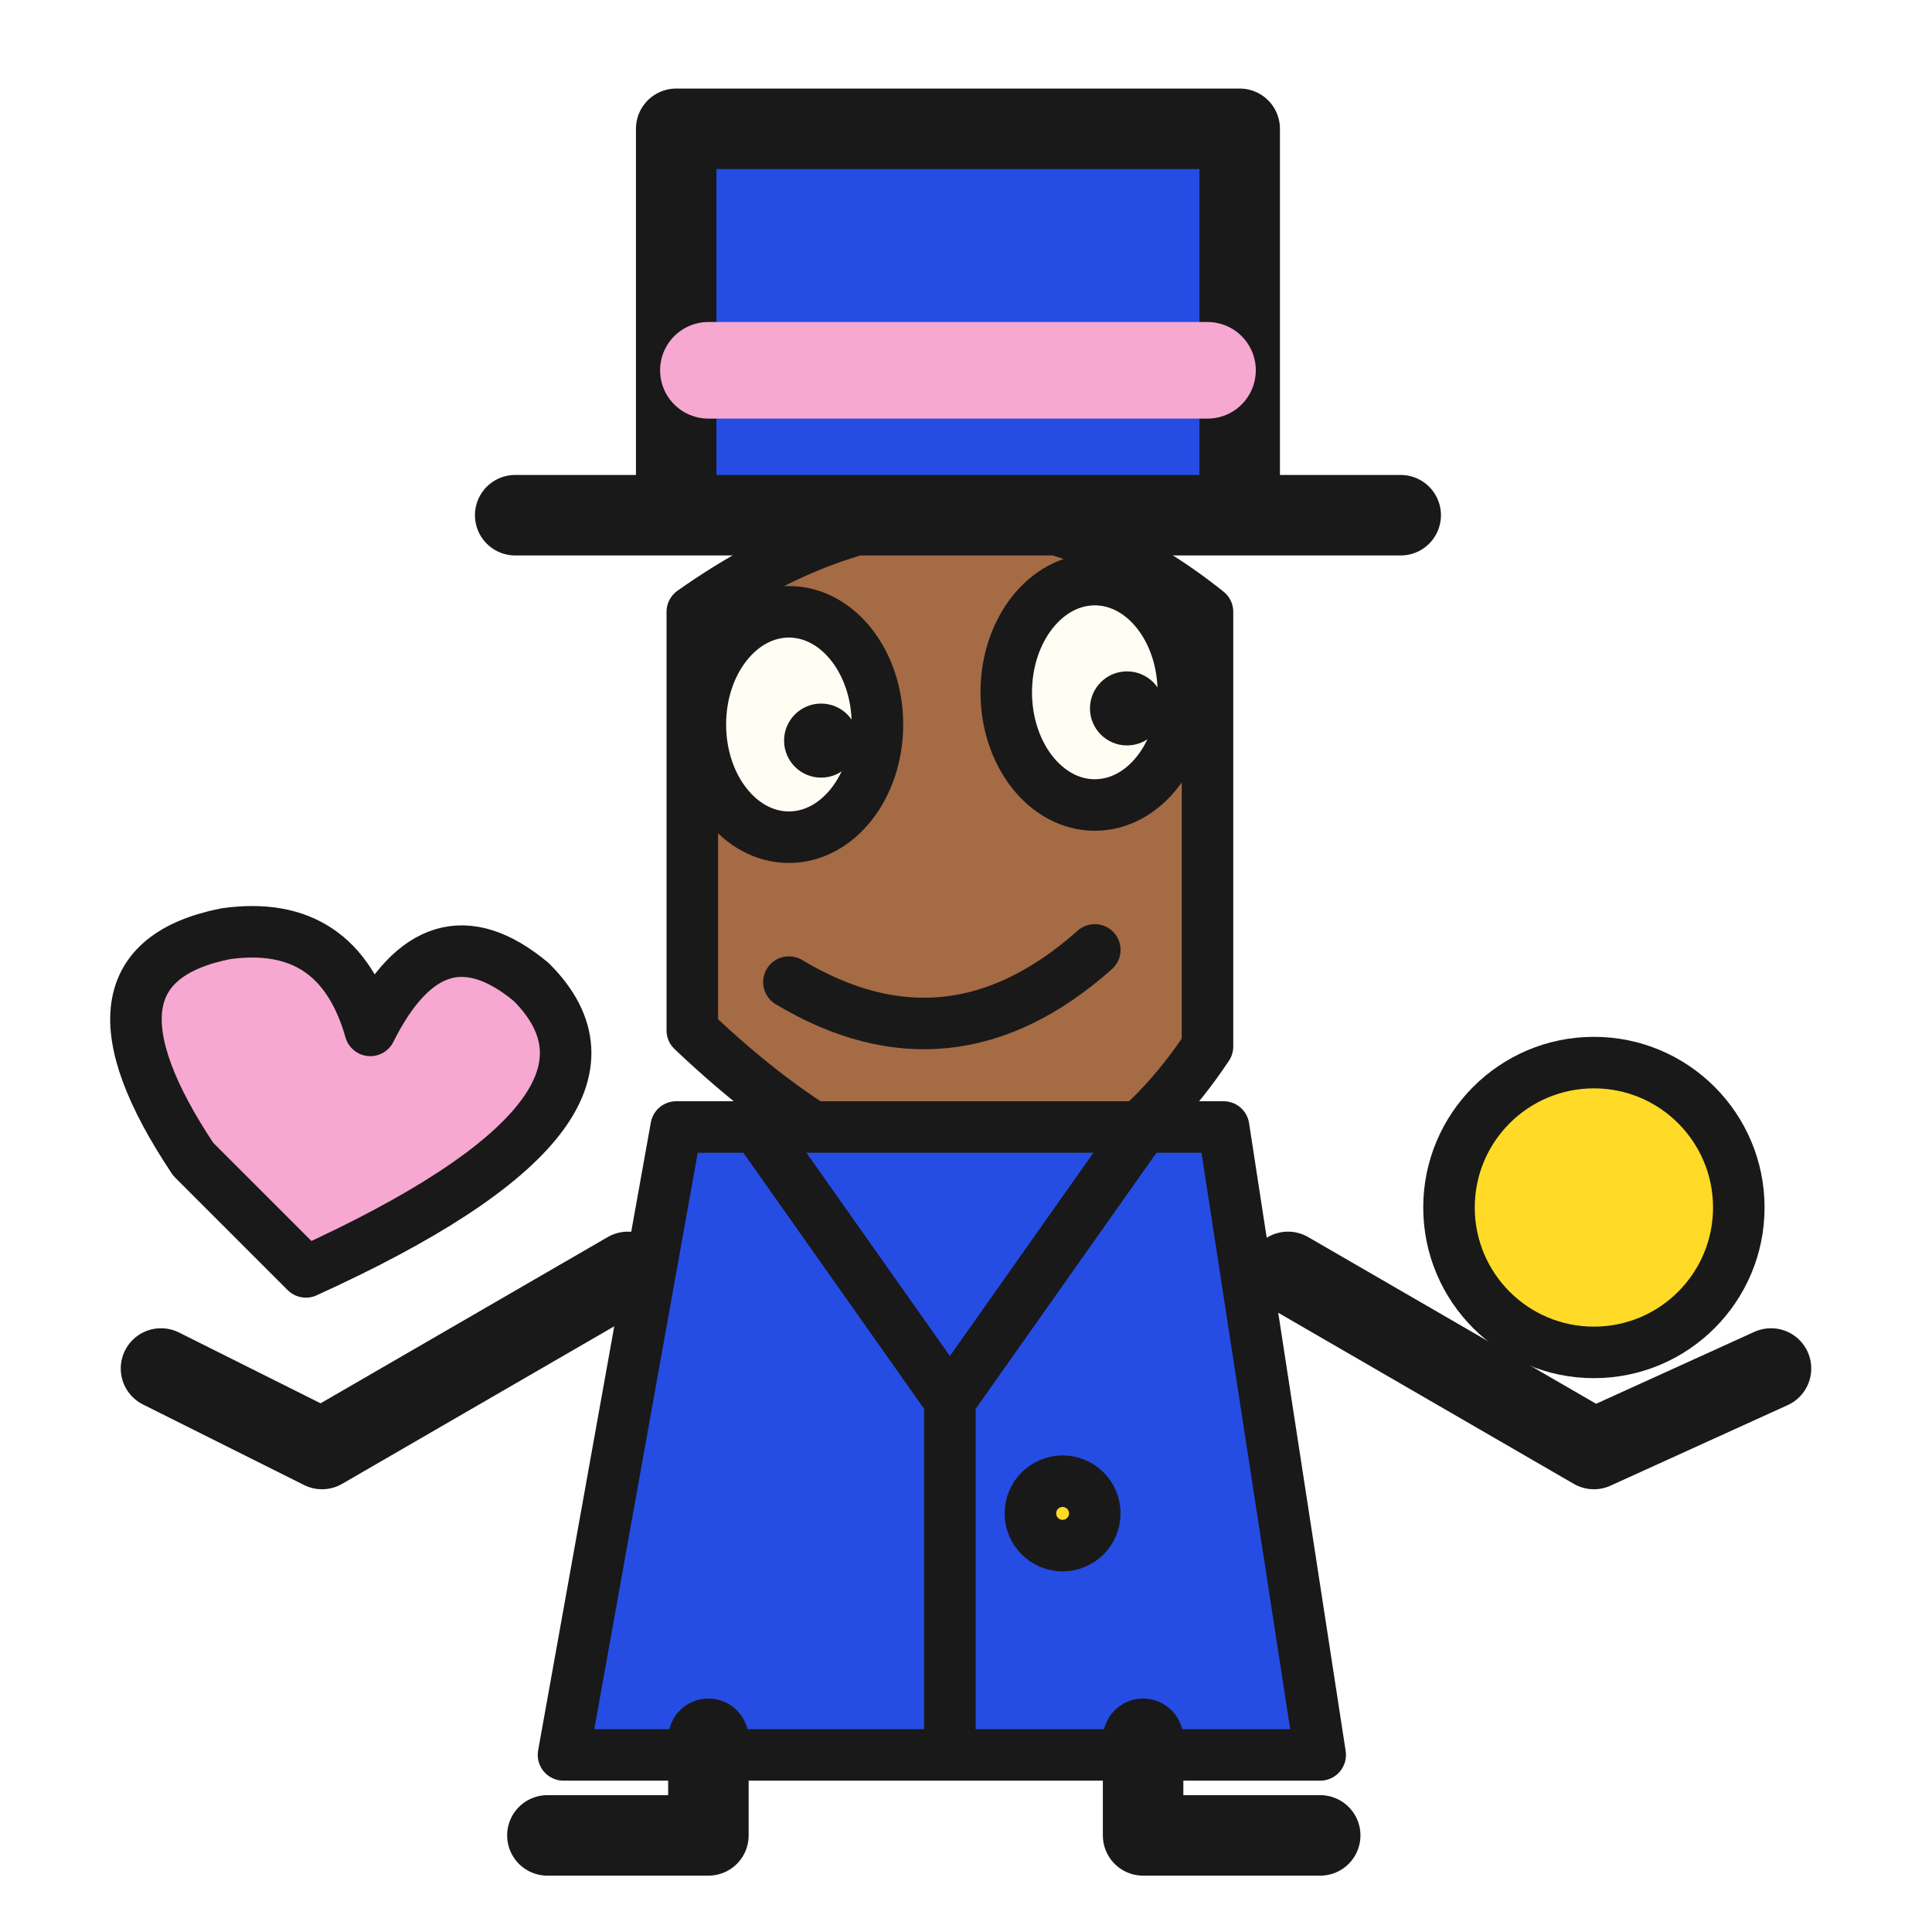
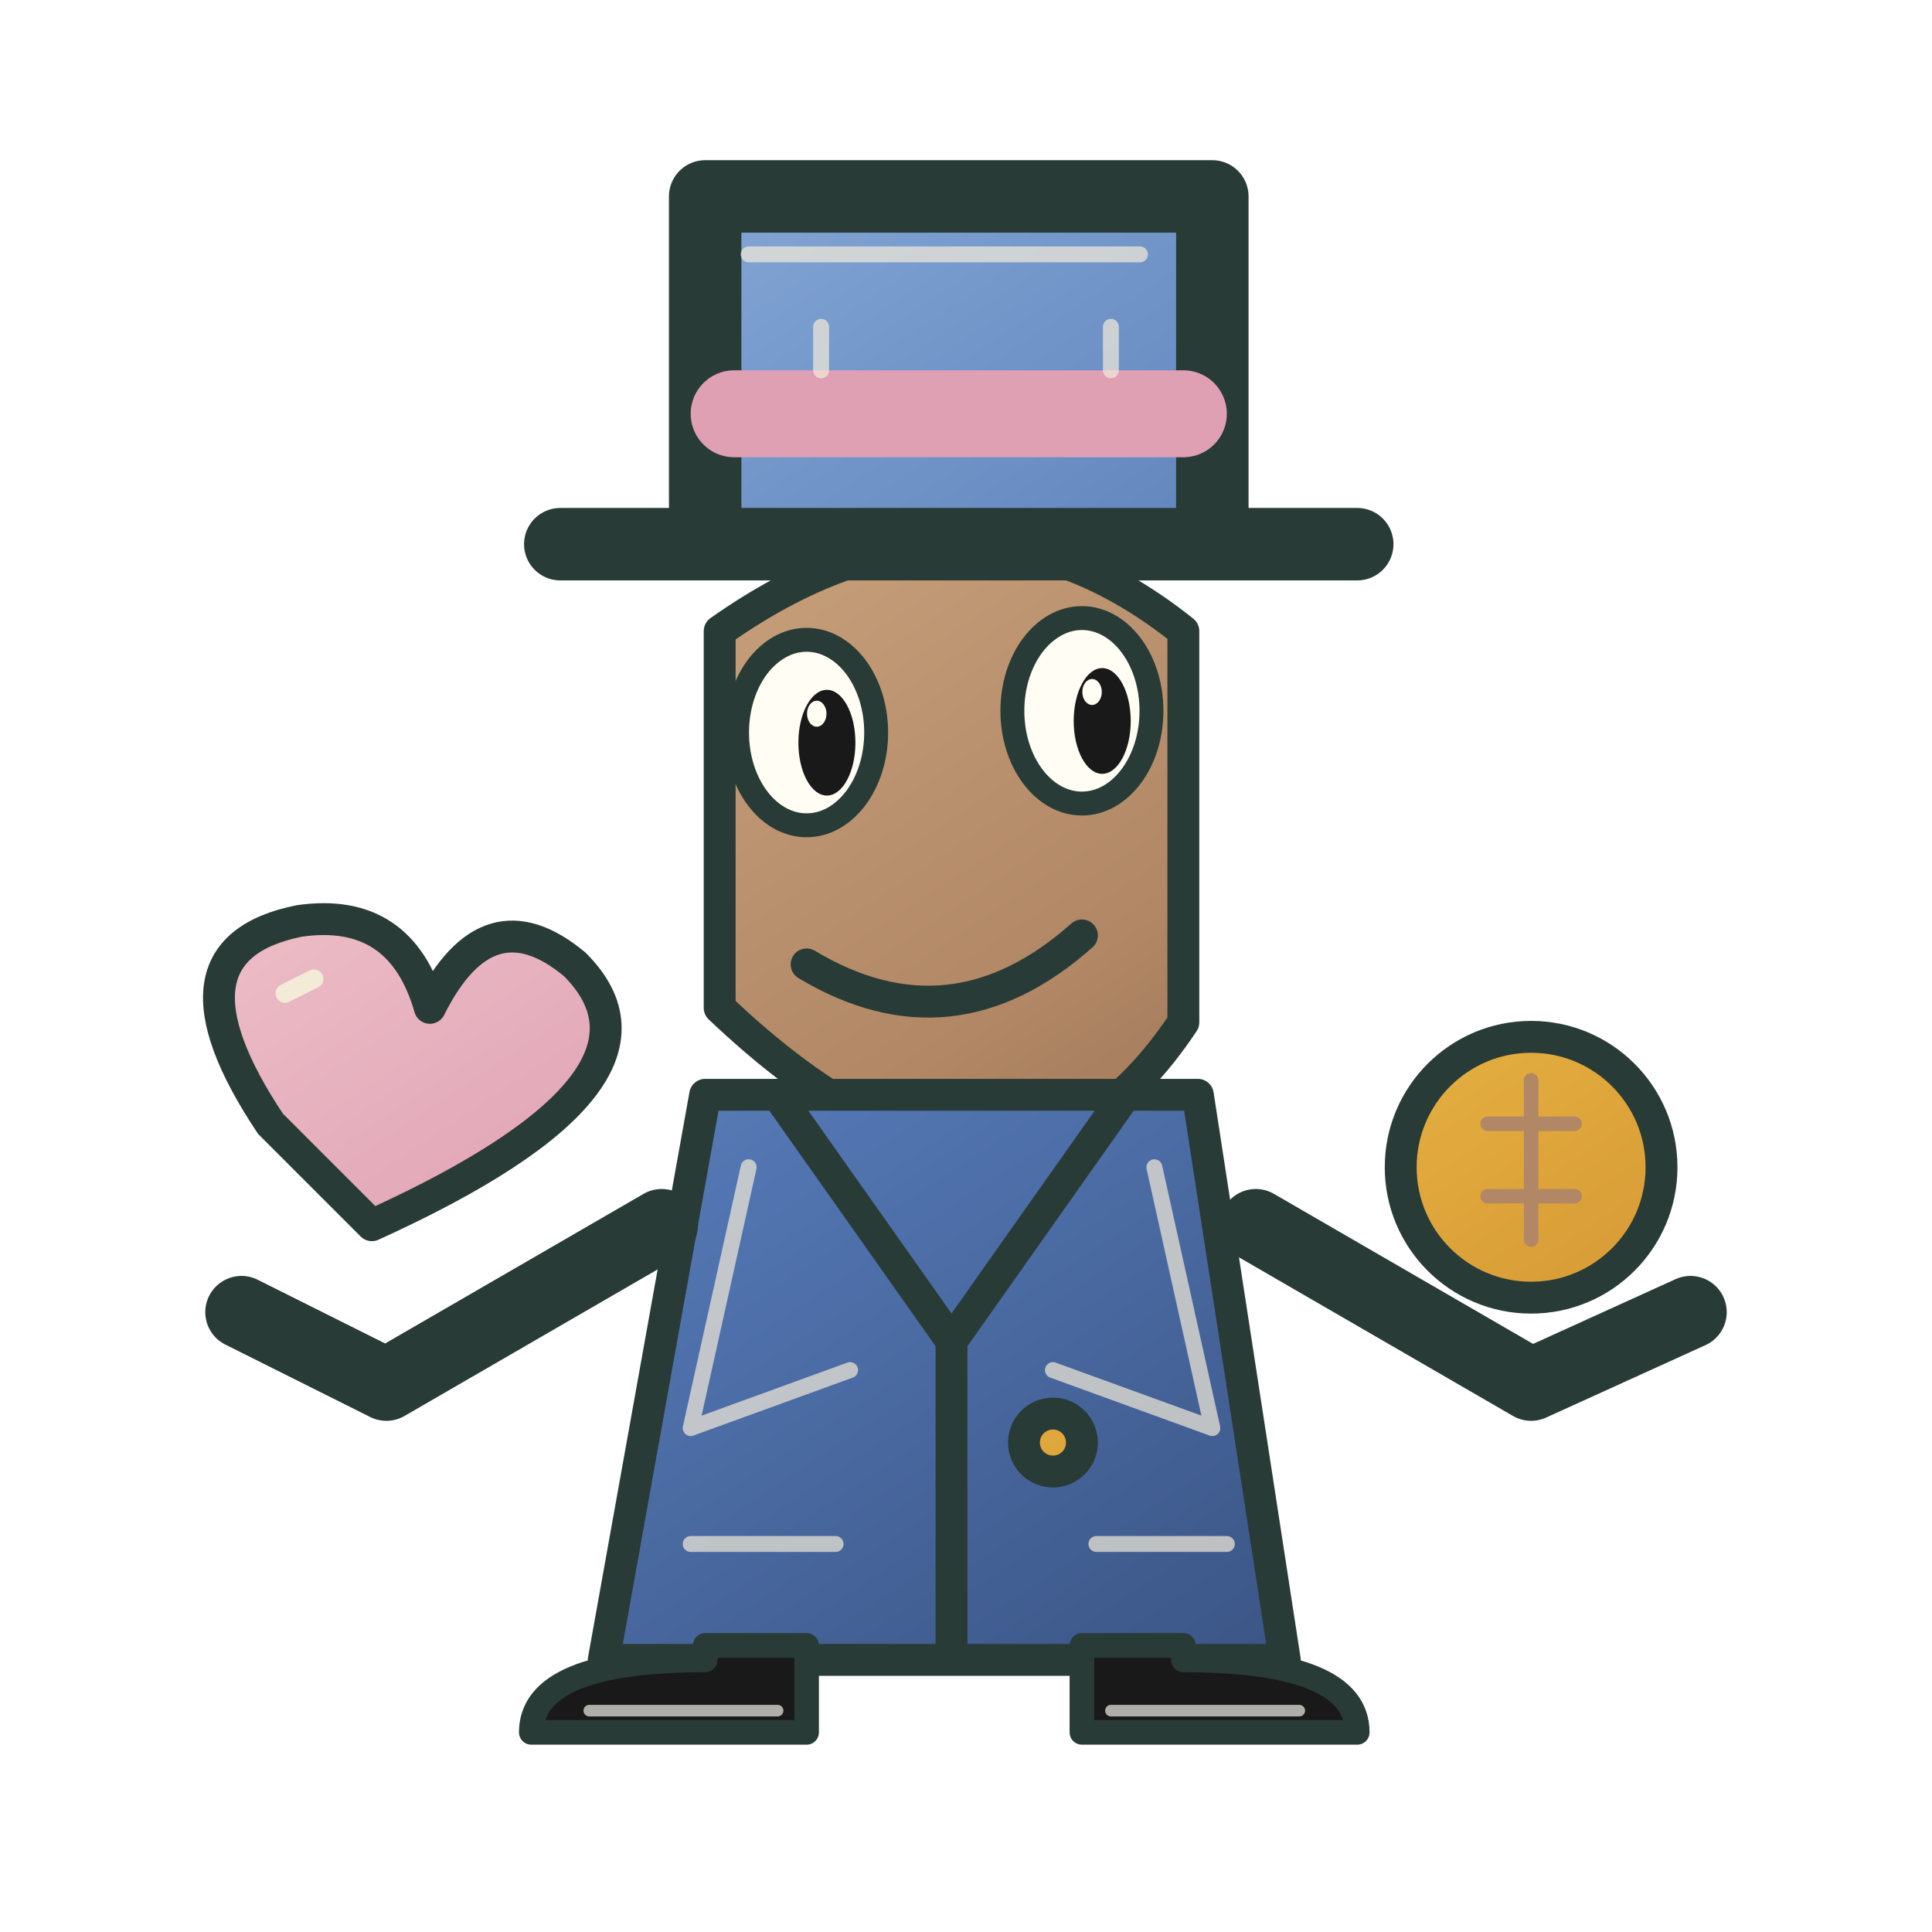
- <svg xmlns="http://www.w3.org/2000/svg" width="120" height="120" class="avatar fan-avatar " viewBox="0 0 120 120" fill="none" stroke="#191919" stroke-width="3.2" stroke-linecap="round" stroke-linejoin="round" aria-hidden="true">
-   <path d="M43 38q17-12 32 0v27q-12 18-32-1z" fill="#a46b45" />
-   <path d="M42 30V8h35v22m-45 2h55" fill="#254de4" stroke-width="5" />
-   <path d="M44 23h31" stroke="#f6a8d0" stroke-width="6" />
-   <g fill="#fffdf4">
-     <ellipse cx="49" cy="45" rx="5.5" ry="7" />
-     <ellipse cx="68" cy="43" rx="5.5" ry="7" />
-     <g fill="#191919" stroke="none">
-       <circle cx="51" cy="46" r="2.3" />
-       <circle cx="70" cy="44" r="2.3" />
+ <svg xmlns="http://www.w3.org/2000/svg" width="120" height="120" class="avatar fan-avatar " viewBox="0 0 120 120" fill="none" stroke="#293b36" stroke-width="2.2" stroke-linecap="round" stroke-linejoin="round" aria-hidden="true">
+   <defs>
+     <linearGradient id="p-_R_0_-a46b45" x1="22" y1="12" x2="88" y2="112" gradientUnits="userSpaceOnUse">
+       <stop stop-color="#d7b28c" />
+       <stop offset=".55" stop-color="#b18765" />
+       <stop offset="1" stop-color="#79583f" />
+     </linearGradient>
+     <linearGradient id="p-_R_0_-254de4" x1="22" y1="12" x2="88" y2="112" gradientUnits="userSpaceOnUse">
+       <stop stop-color="#89acda" />
+       <stop offset=".55" stop-color="#5275b1" />
+       <stop offset="1" stop-color="#385180" />
+     </linearGradient>
+     <linearGradient id="p-_R_0_-ffda27" x1="22" y1="12" x2="88" y2="112" gradientUnits="userSpaceOnUse">
+       <stop stop-color="#ffe9a0" />
+       <stop offset=".55" stop-color="#efbf48" />
+       <stop offset="1" stop-color="#cf8e30" />
+     </linearGradient>
+     <linearGradient id="p-_R_0_-f6a8d0" x1="22" y1="12" x2="88" y2="112" gradientUnits="userSpaceOnUse">
+       <stop stop-color="#f8d7d5" />
+       <stop offset=".55" stop-color="#dfa0b4" />
+       <stop offset="1" stop-color="#b96f92" />
+     </linearGradient>
+   </defs>
+   <g data-portrait-drawing="" transform="translate(6 5) scale(.9)">
+     <path d="M43 38q17-12 32 0v27q-12 18-32-1z" fill="url(#p-_R_0_-a46b45)" />
+     <path d="M42 30V8h35v22m-45 2h55" fill="url(#p-_R_0_-254de4)" stroke-width="5" />
+     <path d="M44 23h31" stroke="#dfa0b4" stroke-width="6" />
+     <g>
+       <g>
+         <ellipse cx="49" cy="45" rx="4.8" ry="6.4" fill="#fffdf4" stroke-width="1.65" />
+         <ellipse cx="50.4" cy="45.7" rx="1.968" ry="3.648" fill="#191919" stroke="none" />
+         <ellipse cx="49.7" cy="43.7" rx="0.672" ry="0.896" fill="#fffdf4" stroke="none" />
+         <path d="M45.544 40.84q3.36-3.84 6.72-.5" fill="none" stroke-width="1.1" opacity=".45" />
+       </g>
+       <g>
+         <ellipse cx="68" cy="43.5" rx="4.8" ry="6.4" fill="#fffdf4" stroke-width="1.65" />
+         <ellipse cx="69.4" cy="44.2" rx="1.968" ry="3.648" fill="#191919" stroke="none" />
+         <ellipse cx="68.7" cy="42.2" rx="0.672" ry="0.896" fill="#fffdf4" stroke="none" />
+         <path d="M64.544 39.34q3.36-3.84 6.72-.5" fill="none" stroke-width="1.1" opacity=".45" />
+       </g>
    </g>
+     <path d="M49 61q10 6 19-2" fill="none" />
+     <path d="M42 70h34l6 39H35z" fill="url(#p-_R_0_-254de4)" />
+     <path d="m47 70 12 17 12-17M59 87v21" fill="none" />
+     <circle cx="66" cy="94" r="2" fill="url(#p-_R_0_-ffda27)" />
+     <path d="M39 79 20 90l-10-5m70-6 19 11 11-5" fill="none" stroke-width="5" />
+     <path d="M12 72q-8-12 2-14 7-1 9 6 4-8 10-3 8 8-14 18z" fill="url(#p-_R_0_-f6a8d0)" />
+     <circle cx="99" cy="75" r="9" fill="url(#p-_R_0_-ffda27)" />
+     <g fill="#191919" stroke-width="1.7">
+       <path d="M42 108v1q-12 0-12 5h19V108zM68 108v6h19q0-5-12-5V108z" />
+       <path d="M34 112.5h13m23 0h13" fill="none" stroke="#fffdf4" stroke-width=".8" opacity=".65" />
+     </g>
+     <path d="m45 75-4 18 11-4m21-14 4 18-11-4M41 101h10m18 0h9m-33-89h27M50 17v3m20-3v3" fill="none" stroke="#f3ebd8" stroke-width="1.1" opacity=".7" />
+     <path d="M96 72h6m-6 5h6m-3-8v11" fill="none" stroke="#b18765" stroke-width="1" />
+     <path d="m13 63 2-1" fill="none" stroke="#f3ebd8" stroke-width="1.3" />
  </g>
-   <path d="M49 61q10 6 19-2" fill="none" />
-   <path d="M42 70h34l6 39H35z" fill="#254de4" />
-   <path d="m47 70 12 17 12-17M59 87v21" fill="none" />
-   <circle cx="66" cy="94" r="2" fill="#ffda27" />
-   <path d="M39 79 20 90l-10-5m70-6 19 11 11-5" fill="none" stroke-width="5" />
-   <path d="M12 72q-8-12 2-14 7-1 9 6 4-8 10-3 8 8-14 18z" fill="#f6a8d0" />
-   <circle cx="99" cy="75" r="9" fill="#ffda27" />
-   <path d="M44 108v6h-10m37-6v6h11" fill="none" stroke-width="5" />
</svg>
